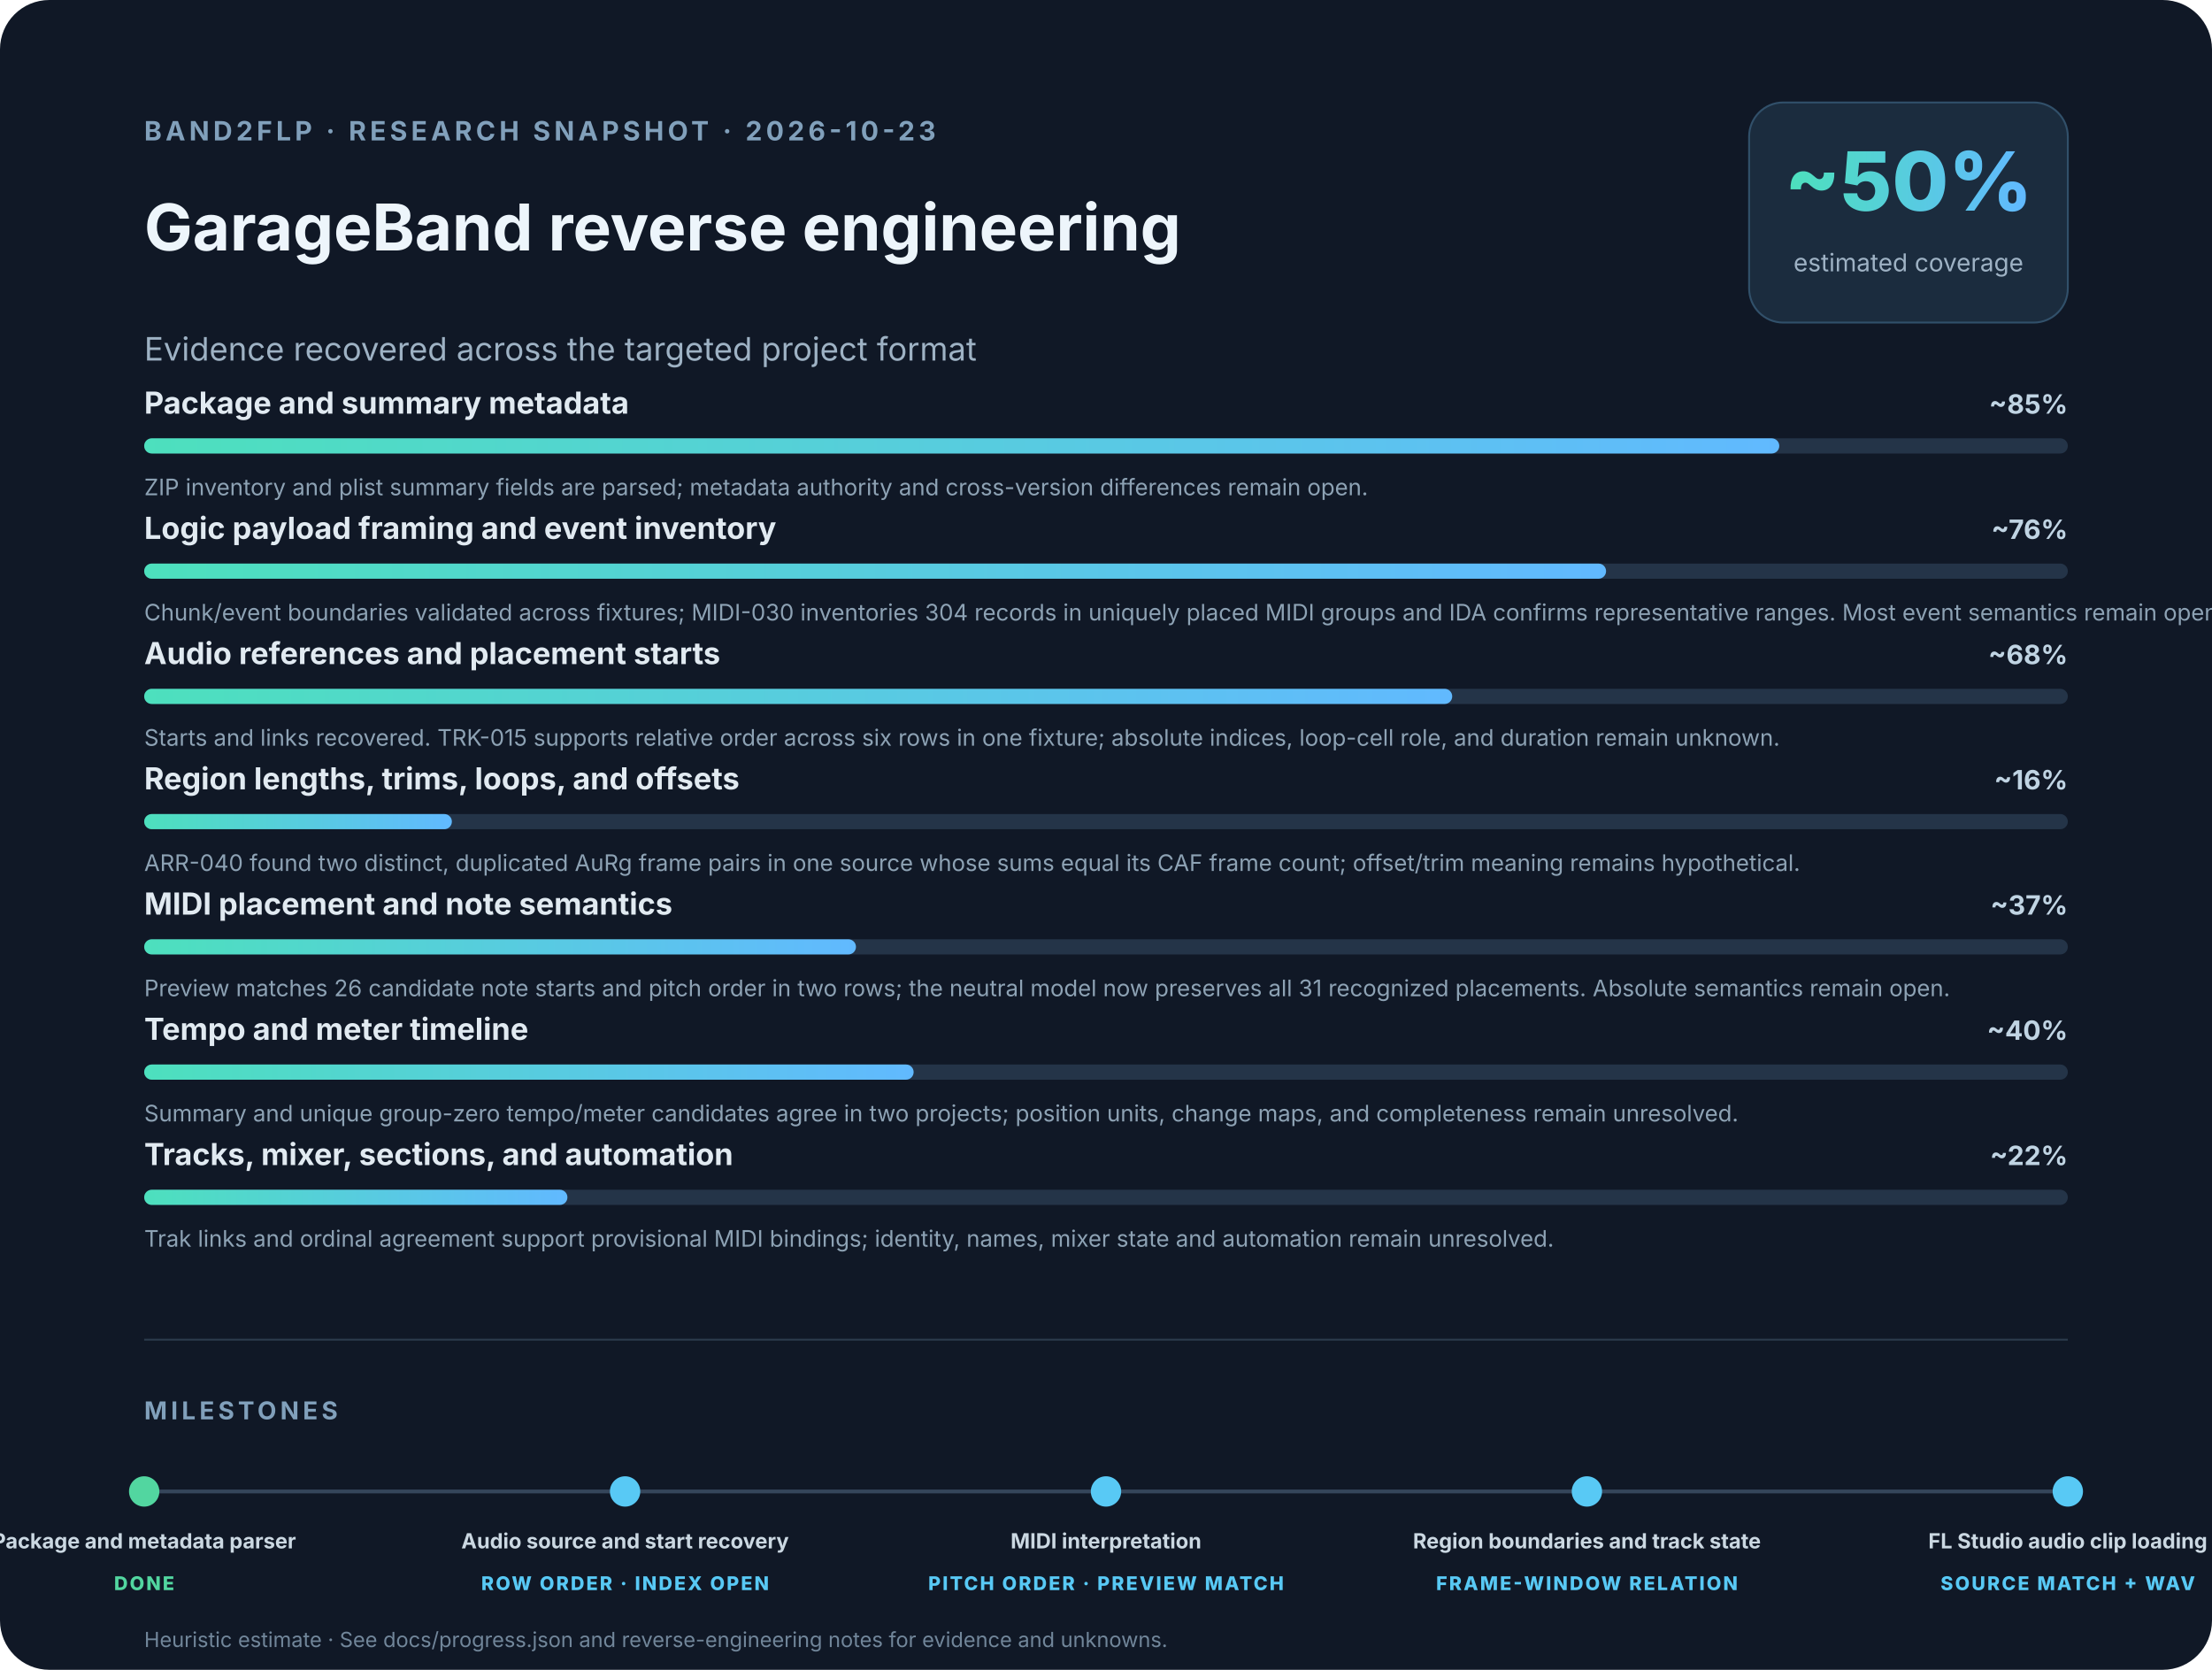
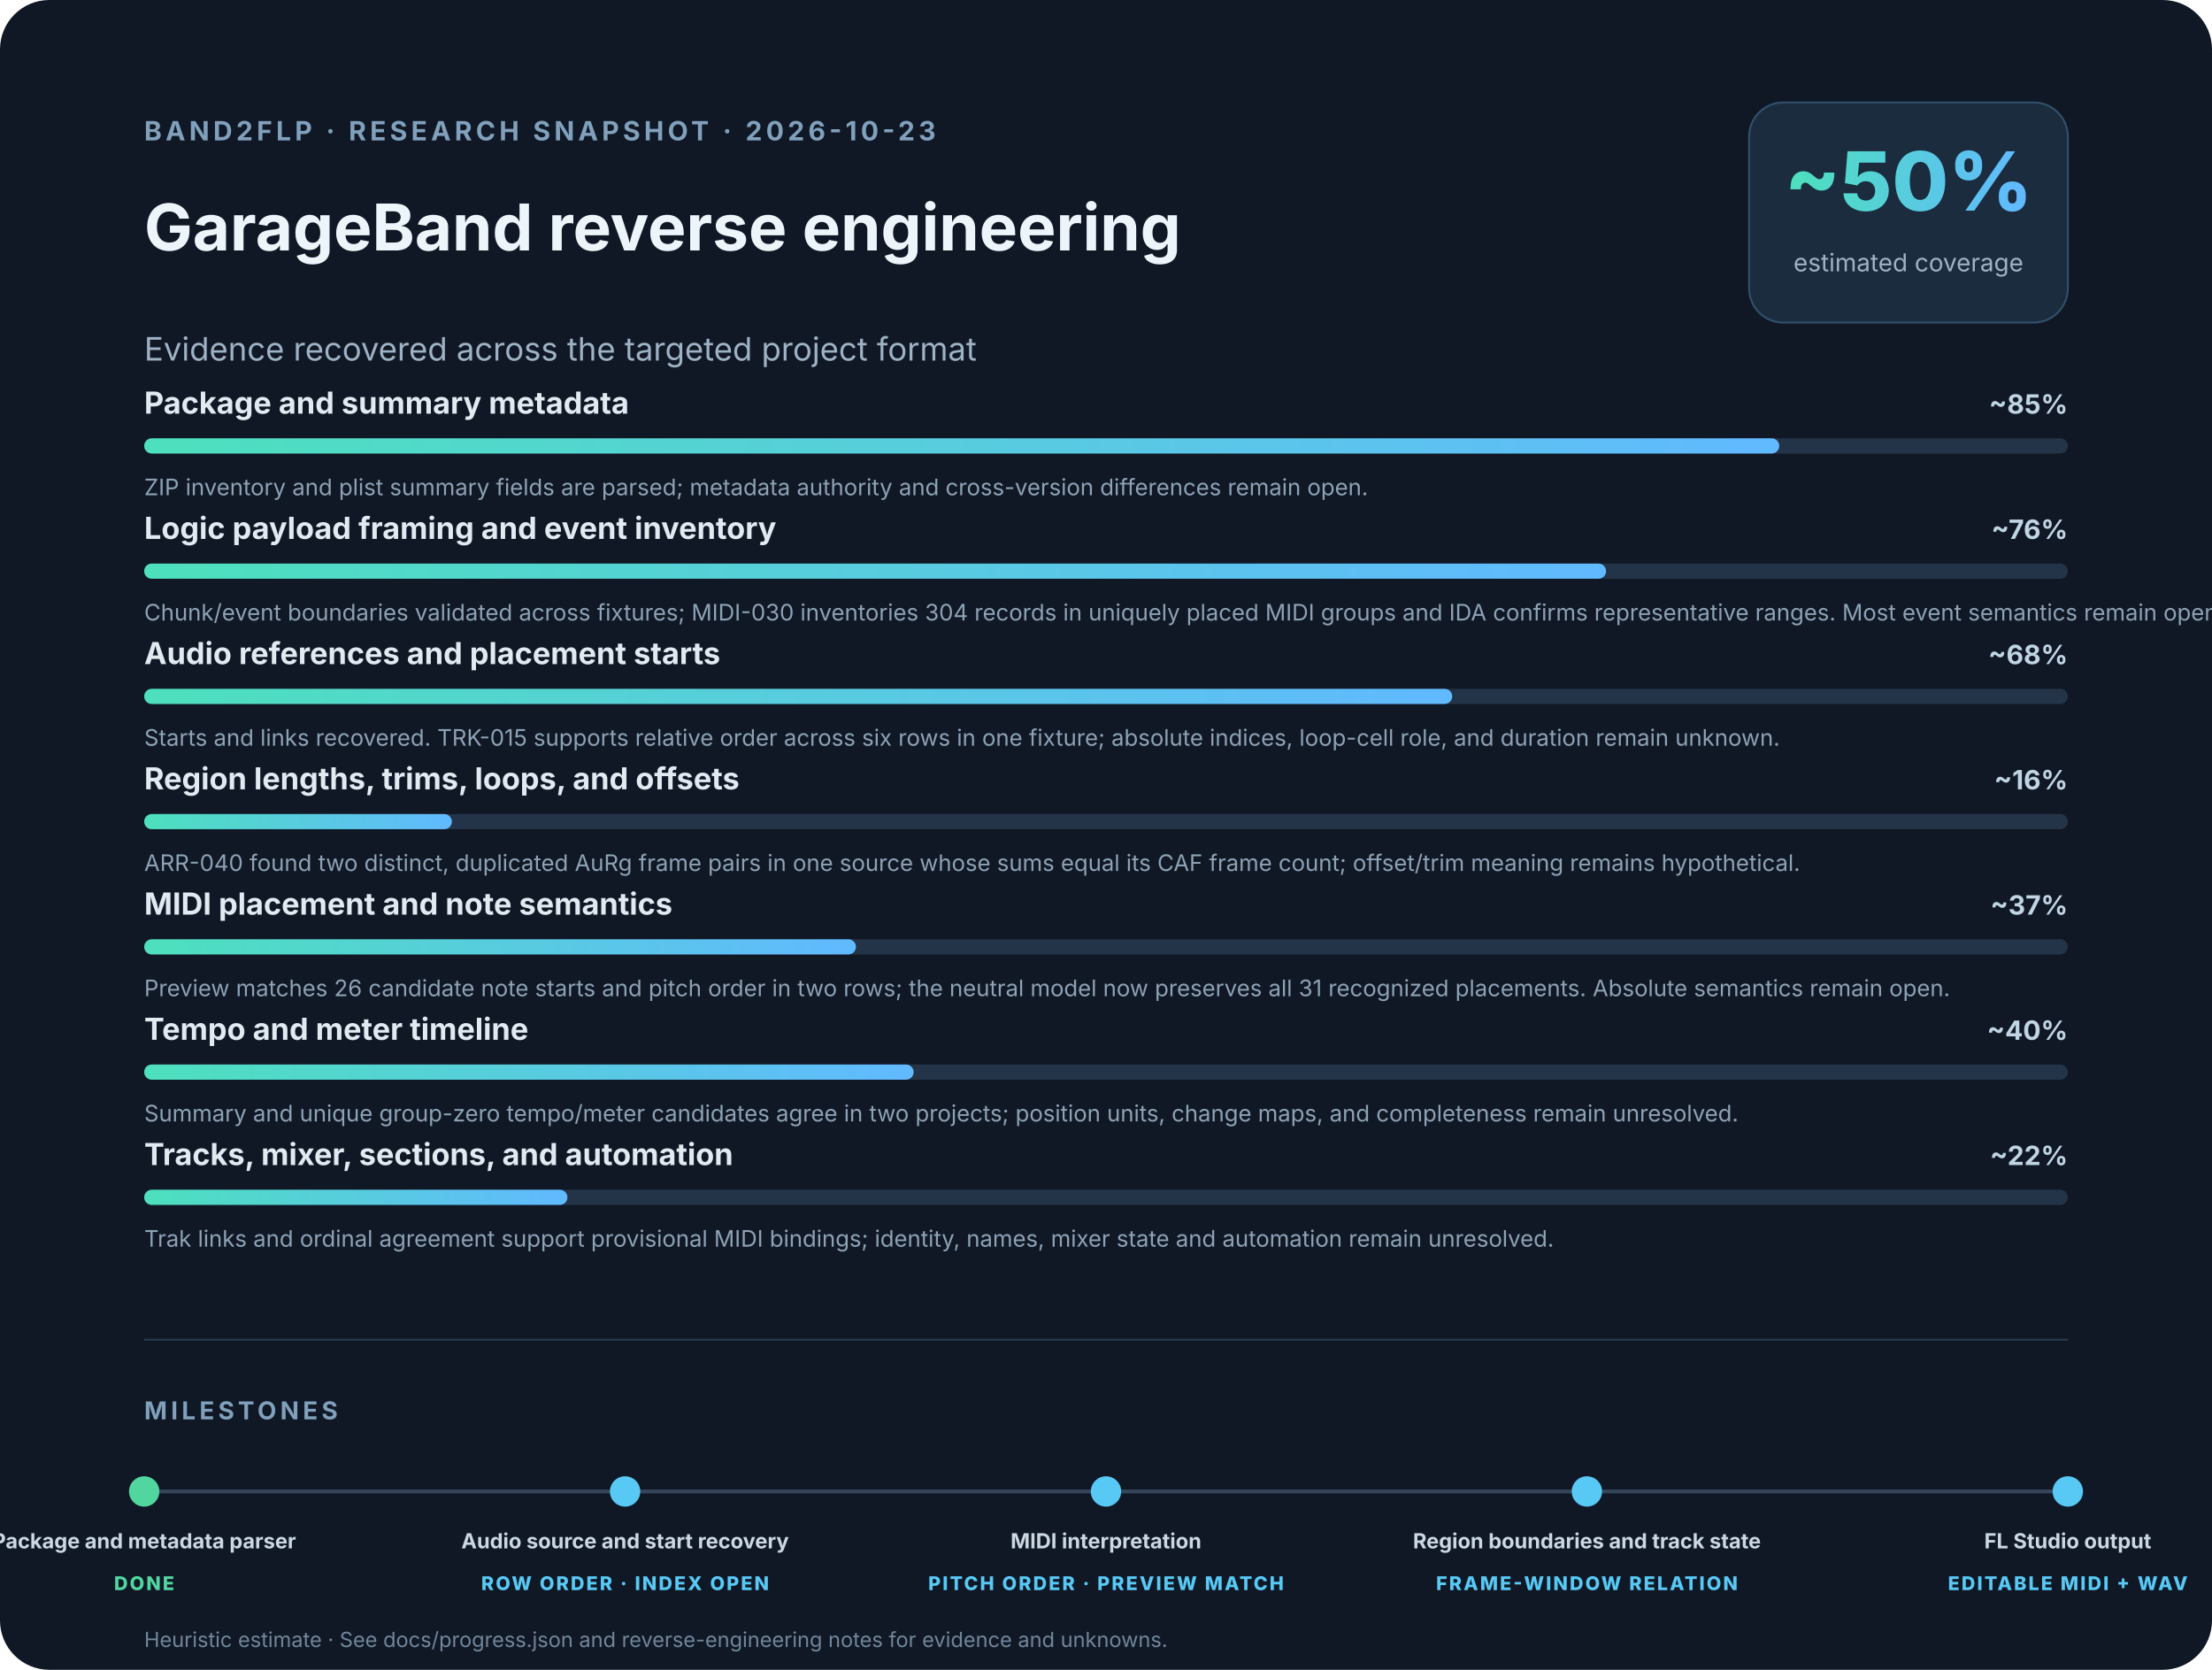
<svg xmlns="http://www.w3.org/2000/svg" viewBox="0 0 1166 880" role="img" aria-labelledby="title desc">
  <defs>
    <linearGradient id="accent" x1="0" x2="1">
      <stop offset="0" stop-color="#4de0bd" />
      <stop offset="1" stop-color="#61b9ff" />
    </linearGradient>
  </defs>
  <rect width="1166" height="880" rx="26" fill="#101826" />
  <text x="76" y="74" class="eyebrow">BAND2FLP · RESEARCH SNAPSHOT · 2026-10-23</text>
  <text x="76" y="132" class="headline">GarageBand reverse engineering</text>
  <text x="76" y="190" class="subhead">Evidence recovered across the targeted project format</text>
  <rect x="922" y="54" width="168" height="116" rx="18" fill="#1b2c3e" stroke="#31506a" />
  <text x="1006" y="111" class="big-pct" text-anchor="middle">~50%</text>
  <text x="1006" y="143" class="small" text-anchor="middle">estimated coverage</text>
  <text x="76" y="218" class="row-title">Package and summary metadata</text>
  <text x="1090" y="218" class="row-pct" text-anchor="end">~85%</text>
  <rect x="76" y="231" width="1014" height="8" rx="4" class="bar-bg" />
  <rect x="76" y="231" width="861.9" height="8" rx="4" class="bar-fill" />
  <text x="76" y="261" class="row-note">ZIP inventory and plist summary fields are parsed; metadata authority and cross-version differences remain open.</text>
  <text x="76" y="284" class="row-title">Logic payload framing and event inventory</text>
  <text x="1090" y="284" class="row-pct" text-anchor="end">~76%</text>
  <rect x="76" y="297" width="1014" height="8" rx="4" class="bar-bg" />
  <rect x="76" y="297" width="770.6" height="8" rx="4" class="bar-fill" />
  <text x="76" y="327" class="row-note">Chunk/event boundaries validated across fixtures; MIDI-030 inventories 304 records in uniquely placed MIDI groups and IDA confirms representative ranges. Most event semantics remain open.</text>
  <text x="76" y="350" class="row-title">Audio references and placement starts</text>
  <text x="1090" y="350" class="row-pct" text-anchor="end">~68%</text>
  <rect x="76" y="363" width="1014" height="8" rx="4" class="bar-bg" />
  <rect x="76" y="363" width="689.5" height="8" rx="4" class="bar-fill" />
  <text x="76" y="393" class="row-note">Starts and links recovered. TRK-015 supports relative order across six rows in one fixture; absolute indices, loop-cell role, and duration remain unknown.</text>
  <text x="76" y="416" class="row-title">Region lengths, trims, loops, and offsets</text>
  <text x="1090" y="416" class="row-pct" text-anchor="end">~16%</text>
  <rect x="76" y="429" width="1014" height="8" rx="4" class="bar-bg" />
  <rect x="76" y="429" width="162.2" height="8" rx="4" class="bar-fill" />
  <text x="76" y="459" class="row-note">ARR-040 found two distinct, duplicated AuRg frame pairs in one source whose sums equal its CAF frame count; offset/trim meaning remains hypothetical.</text>
  <text x="76" y="482" class="row-title">MIDI placement and note semantics</text>
  <text x="1090" y="482" class="row-pct" text-anchor="end">~37%</text>
  <rect x="76" y="495" width="1014" height="8" rx="4" class="bar-bg" />
  <rect x="76" y="495" width="375.2" height="8" rx="4" class="bar-fill" />
  <text x="76" y="525" class="row-note">Preview matches 26 candidate note starts and pitch order in two rows; the neutral model now preserves all 31 recognized placements. Absolute semantics remain open.</text>
  <text x="76" y="548" class="row-title">Tempo and meter timeline</text>
  <text x="1090" y="548" class="row-pct" text-anchor="end">~40%</text>
  <rect x="76" y="561" width="1014" height="8" rx="4" class="bar-bg" />
  <rect x="76" y="561" width="405.6" height="8" rx="4" class="bar-fill" />
  <text x="76" y="591" class="row-note">Summary and unique group-zero tempo/meter candidates agree in two projects; position units, change maps, and completeness remain unresolved.</text>
  <text x="76" y="614" class="row-title">Tracks, mixer, sections, and automation</text>
  <text x="1090" y="614" class="row-pct" text-anchor="end">~22%</text>
  <rect x="76" y="627" width="1014" height="8" rx="4" class="bar-bg" />
  <rect x="76" y="627" width="223.1" height="8" rx="4" class="bar-fill" />
  <text x="76" y="657" class="row-note">Trak links and ordinal agreement support provisional MIDI bindings; identity, names, mixer state and automation remain unresolved.</text>
  <line x1="76" y1="706" x2="1090" y2="706" stroke="#2b3a4b" />
  <text x="76" y="748" class="section">MILESTONES</text>
  <line x1="76" y1="786" x2="1090" y2="786" stroke="#35465b" stroke-width="2" />
  <circle cx="76.0" cy="786" r="8" fill="#52d6a0" />
  <text x="76.0" y="816" class="milestone-name" text-anchor="middle">Package and metadata parser</text>
  <text x="76.0" y="838" class="milestone-state" text-anchor="middle" fill="#52d6a0">DONE</text>
  <circle cx="329.5" cy="786" r="8" fill="#58c9f5" />
  <text x="329.5" y="816" class="milestone-name" text-anchor="middle">Audio source and start recovery</text>
  <text x="329.5" y="838" class="milestone-state" text-anchor="middle" fill="#58c9f5">ROW ORDER · INDEX OPEN</text>
  <circle cx="583.0" cy="786" r="8" fill="#58c9f5" />
  <text x="583.0" y="816" class="milestone-name" text-anchor="middle">MIDI interpretation</text>
  <text x="583.0" y="838" class="milestone-state" text-anchor="middle" fill="#58c9f5">PITCH ORDER · PREVIEW MATCH</text>
  <circle cx="836.5" cy="786" r="8" fill="#58c9f5" />
  <text x="836.5" y="816" class="milestone-name" text-anchor="middle">Region boundaries and track state</text>
  <text x="836.5" y="838" class="milestone-state" text-anchor="middle" fill="#58c9f5">FRAME-WINDOW RELATION</text>
  <circle cx="1090.0" cy="786" r="8" fill="#58c9f5" />
-   <text x="1090.0" y="816" class="milestone-name" text-anchor="middle">FL Studio audio clip loading</text>
-   <text x="1090.0" y="838" class="milestone-state" text-anchor="middle" fill="#58c9f5">SOURCE MATCH + WAV</text>
+   <text x="1090.0" y="816" class="milestone-name" text-anchor="middle">FL Studio output</text>
+   <text x="1090.0" y="838" class="milestone-state" text-anchor="middle" fill="#58c9f5">EDITABLE MIDI + WAV</text>
  <text x="76" y="868" class="footer">Heuristic estimate · See docs/progress.json and reverse-engineering notes for evidence and unknowns.</text>
  <style>
text { font-family: Inter, Segoe UI, Arial, sans-serif; }
.eyebrow { fill:#81a0bb; font-size:14px; font-weight:700; letter-spacing:2px; }
.headline { fill:#edf5fb; font-size:34px; font-weight:700; }
.subhead { fill:#9eb2c4; font-size:17px; }
.big-pct { fill:url(#accent); font-size:43px; font-weight:800; }
.small { fill:#9eb2c4; font-size:13px; }
.row-title { fill:#e1eaf1; font-size:16px; font-weight:650; }
.row-pct { fill:#c0d4e3; font-size:14px; font-weight:700; }
.bar-bg { fill:#243448; } .bar-fill { fill:url(#accent); }
.row-note { fill:#8da2b4; font-size:12px; }
.section { fill:#81a0bb; font-size:13px; font-weight:700; letter-spacing:2px; }
.milestone-name { fill:#cbd8e2; font-size:11px; font-weight:650; }
.milestone-state { font-size:10px; font-weight:800; letter-spacing:1px; }
.footer { fill:#71869a; font-size:11px; }
</style>
</svg>
